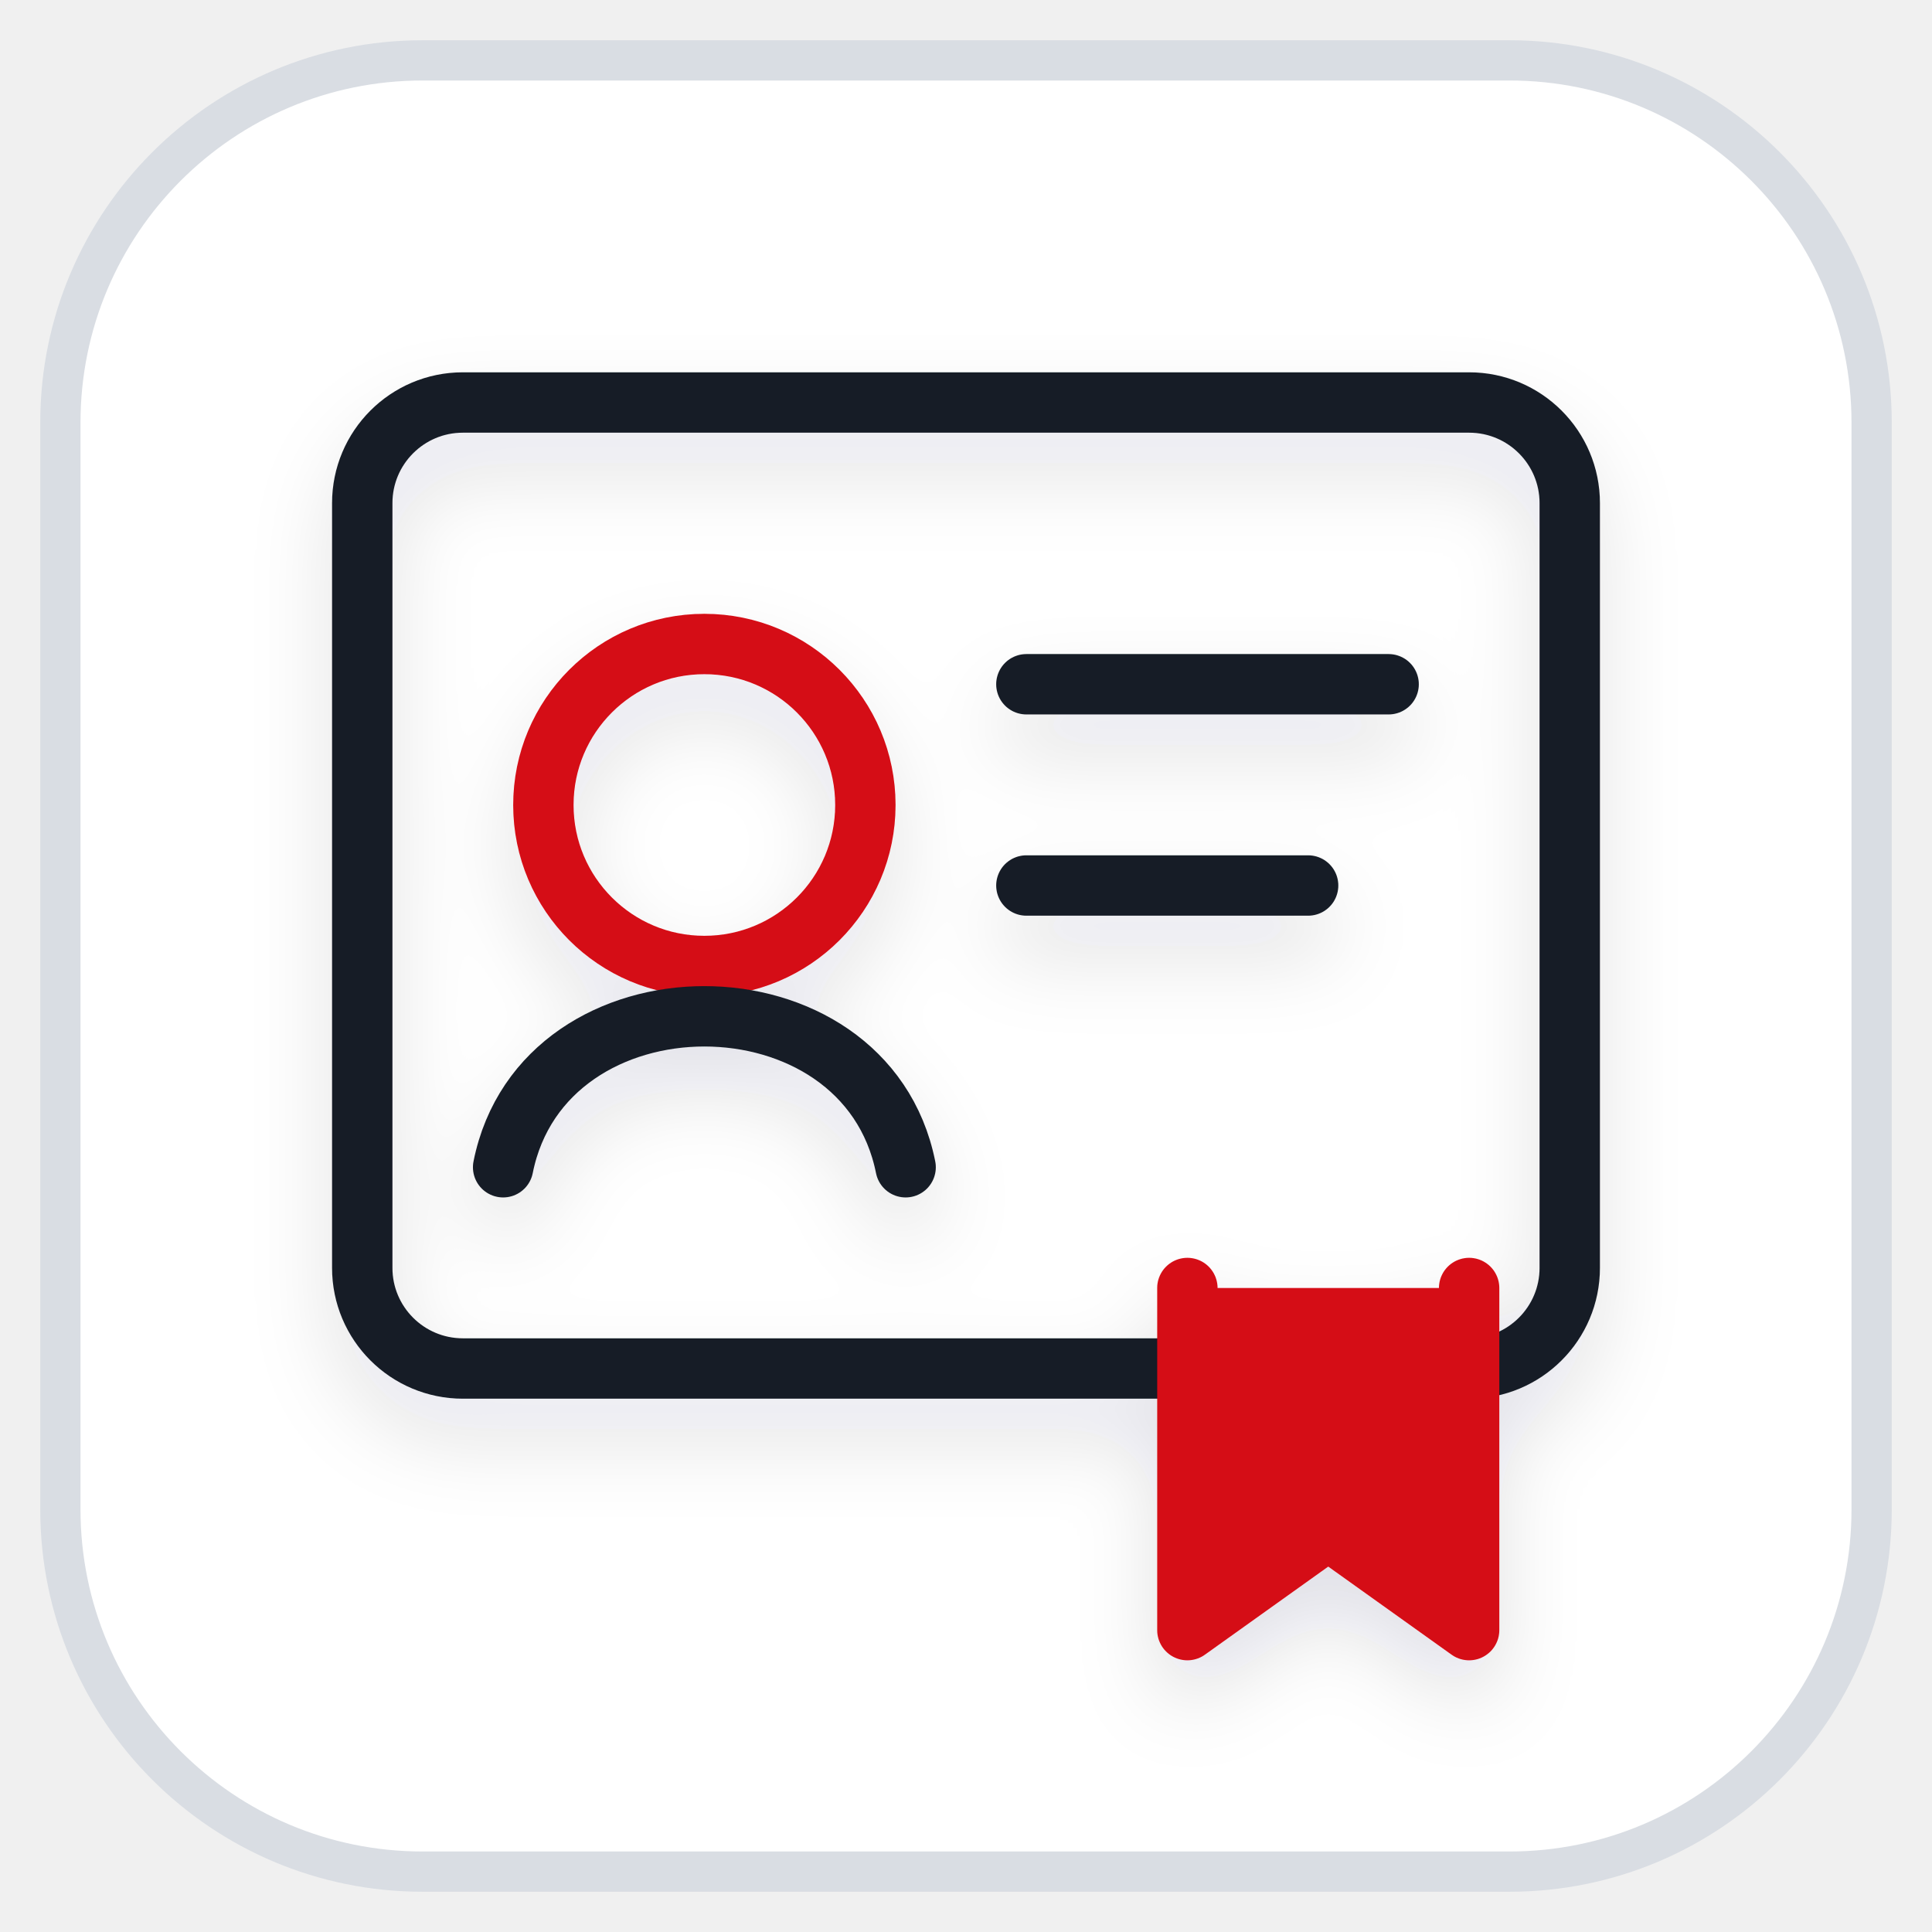
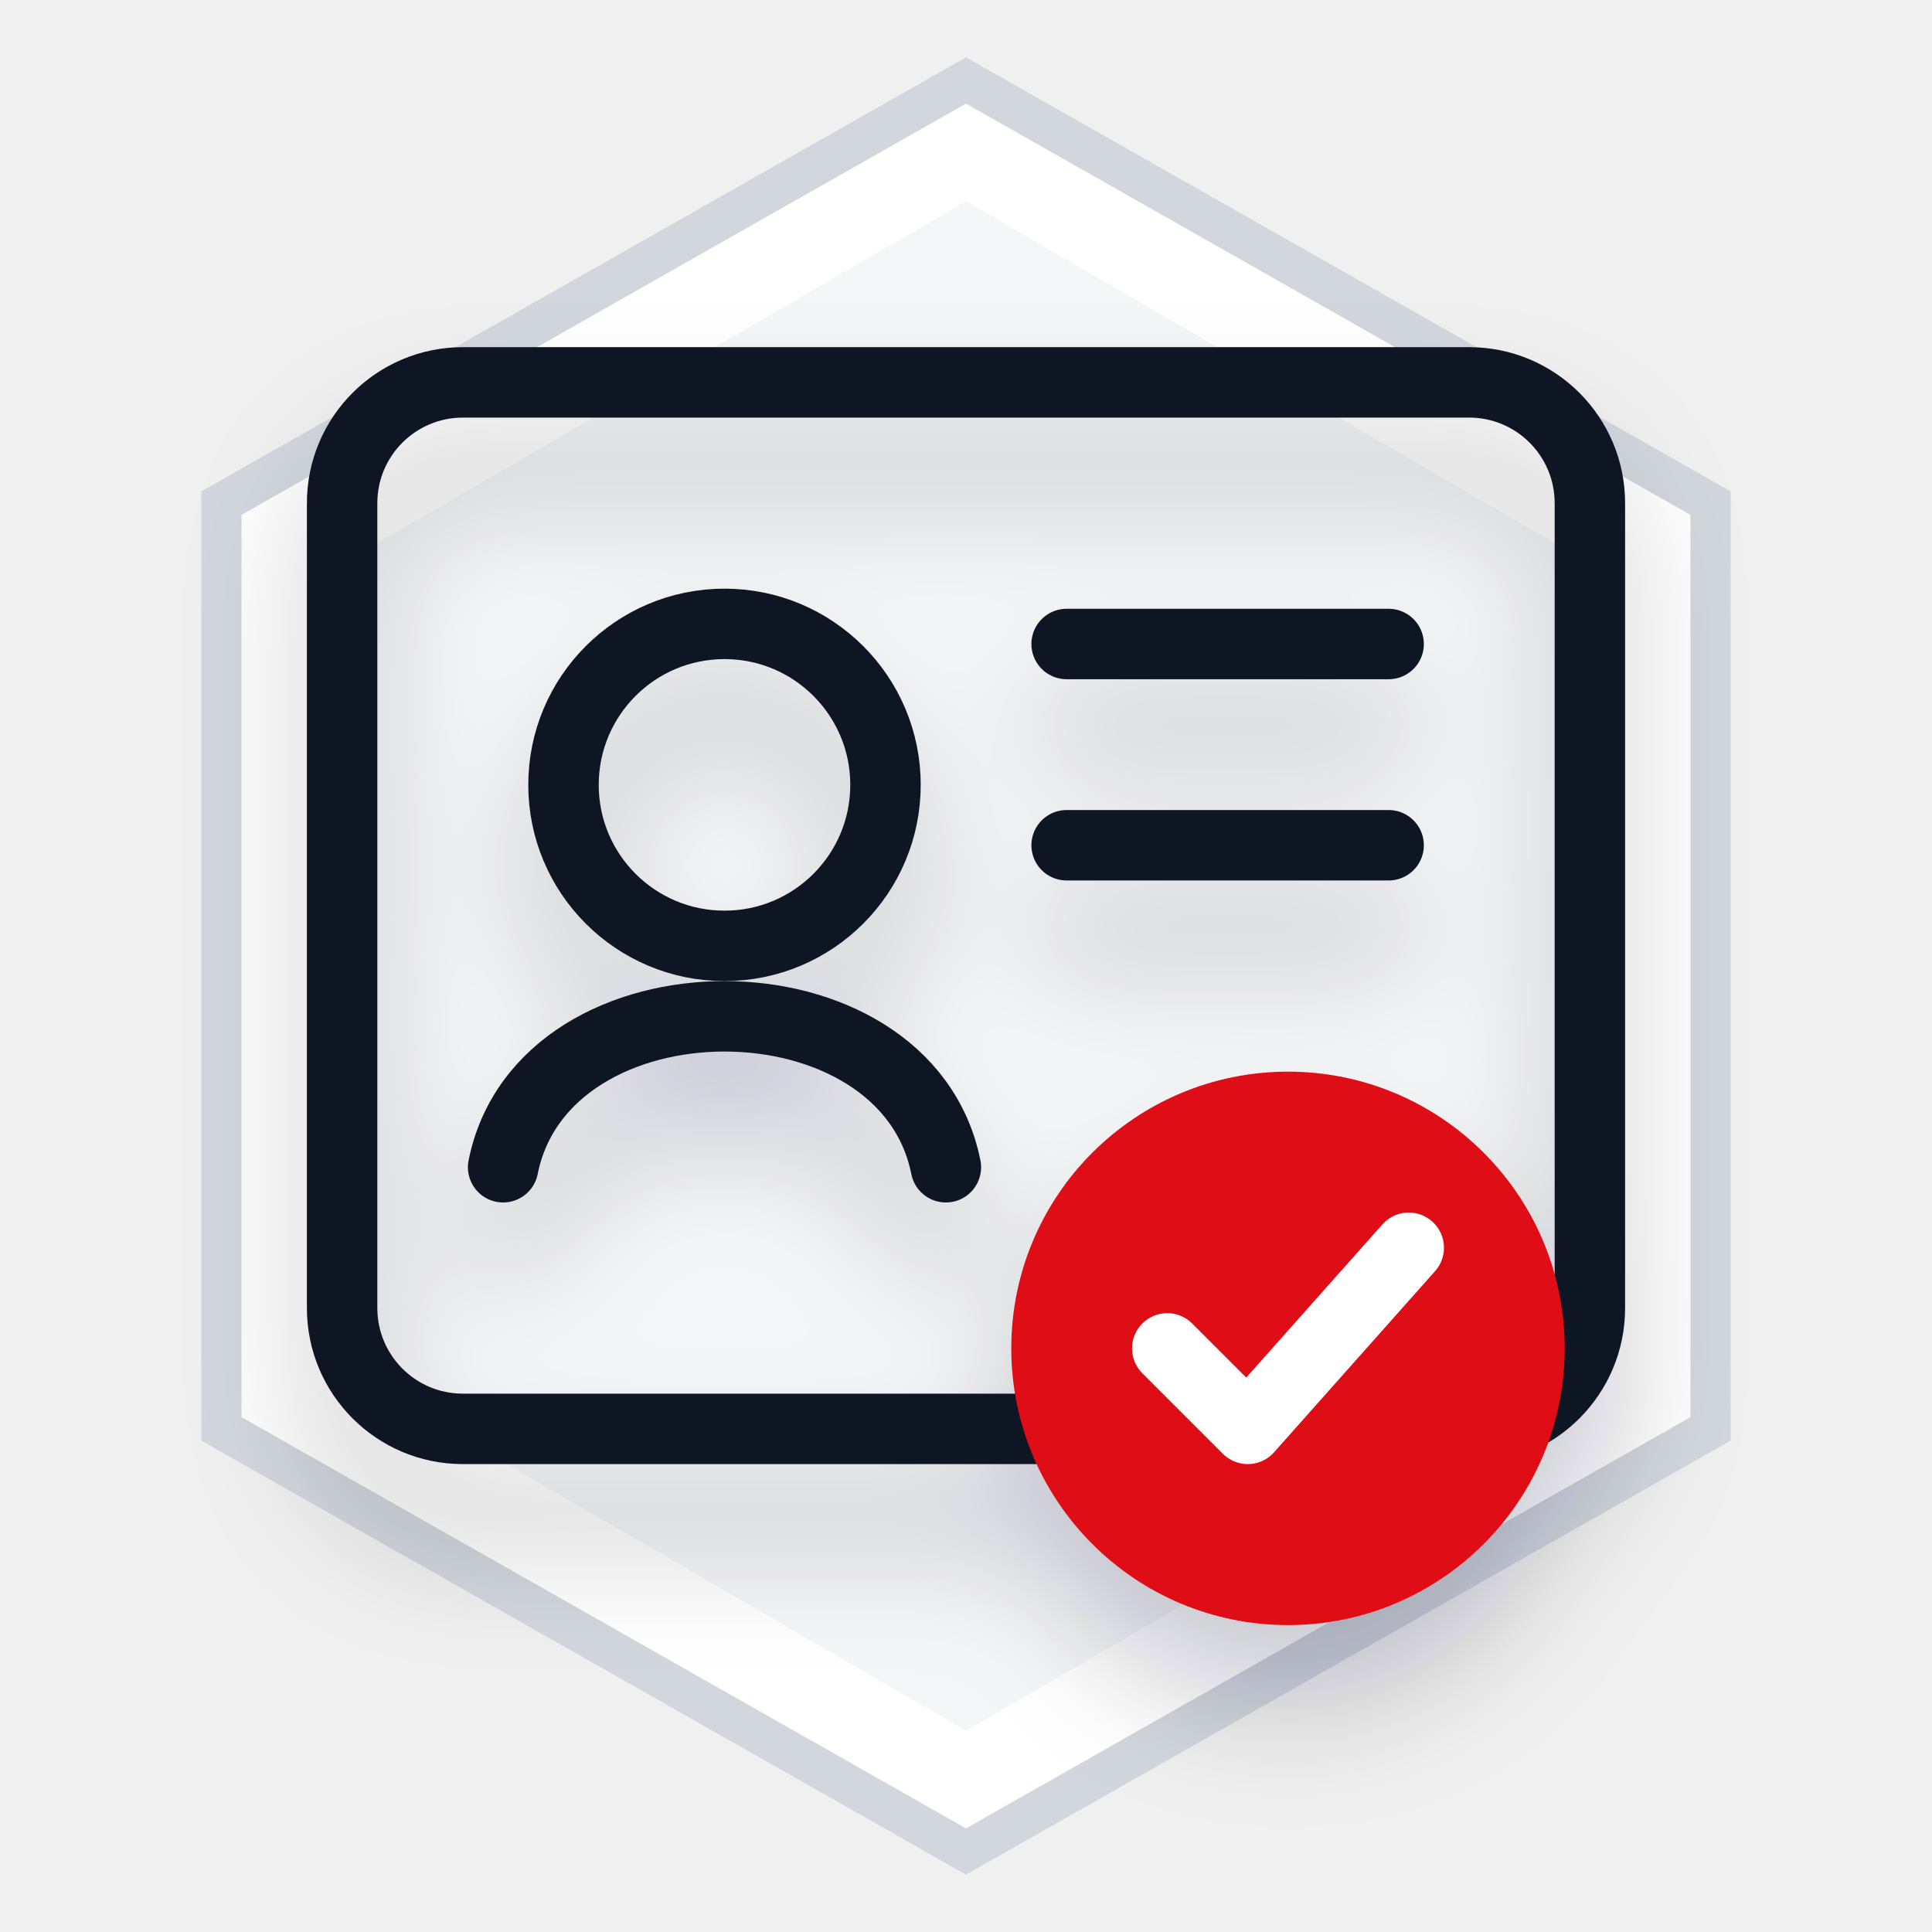
- <svg xmlns="http://www.w3.org/2000/svg" viewBox="0 0 96 96">
+ <svg xmlns="http://www.w3.org/2000/svg" viewBox="0 0 96 96" fill="none">
  <defs>
-     <filter id="s" x="-20%" y="-20%" width="140%" height="140%">
-       <feDropShadow dx="0" dy="2" stdDeviation="2" flood-color="#17202b" flood-opacity=".12" />
+     <filter id="shadow" x="-25%" y="-25%" width="150%" height="165%">
+       <feDropShadow dx="0" dy="4" stdDeviation="3" flood-color="#111720" flood-opacity=".2" />
    </filter>
  </defs>
-   <rect x="3" y="3" width="90" height="90" rx="18" fill="#fff" stroke="#d9dde3" stroke-width="2" />
-   <g fill="none" stroke="#171c25" stroke-width="3" stroke-linecap="round" stroke-linejoin="round" filter="url(#s)">
-     <rect x="18" y="20" width="60" height="48" rx="5" />
-     <circle class="accent" cx="35" cy="40" r="8" />
-     <path d="M25 58c2-10 18-10 20 0M51 34h18M51 44h14" />
-     <path class="accent-fill" d="M59 64v17l7-5 7 5V64" />
+   <path d="M48 4 85 25v46L48 92 11 71V25L48 4Z" fill="#fff" stroke="#D2D7DE" stroke-width="2" />
+   <path d="M48 10 79 28v40L48 86 17 68V28L48 10Z" fill="#F5F6F8" />
+   <g filter="url(#shadow)" stroke="#111720" stroke-width="3.5" stroke-linecap="round" stroke-linejoin="round">
+     <rect x="17" y="19" width="62" height="52" rx="6" />
+     <circle cx="36" cy="39" r="8" />
+     <path d="M25 58c2-10 20-10 22 0M53 32h16M53 42h16" />
+     <circle class="red fill-red" cx="64" cy="67" r="12" />
+     <path class="white" d="m58 67 4 4 8-9" />
  </g>
-   <style>.accent{stroke:#d50914}.accent-fill{fill:#d50914;stroke:#d50914}.white{stroke:#fff}</style>
+   <style>.red{stroke:#DF0712}.fill-red{fill:#DF0712}.fill-dark{fill:#111720}.white{stroke:#fff}</style>
</svg>
